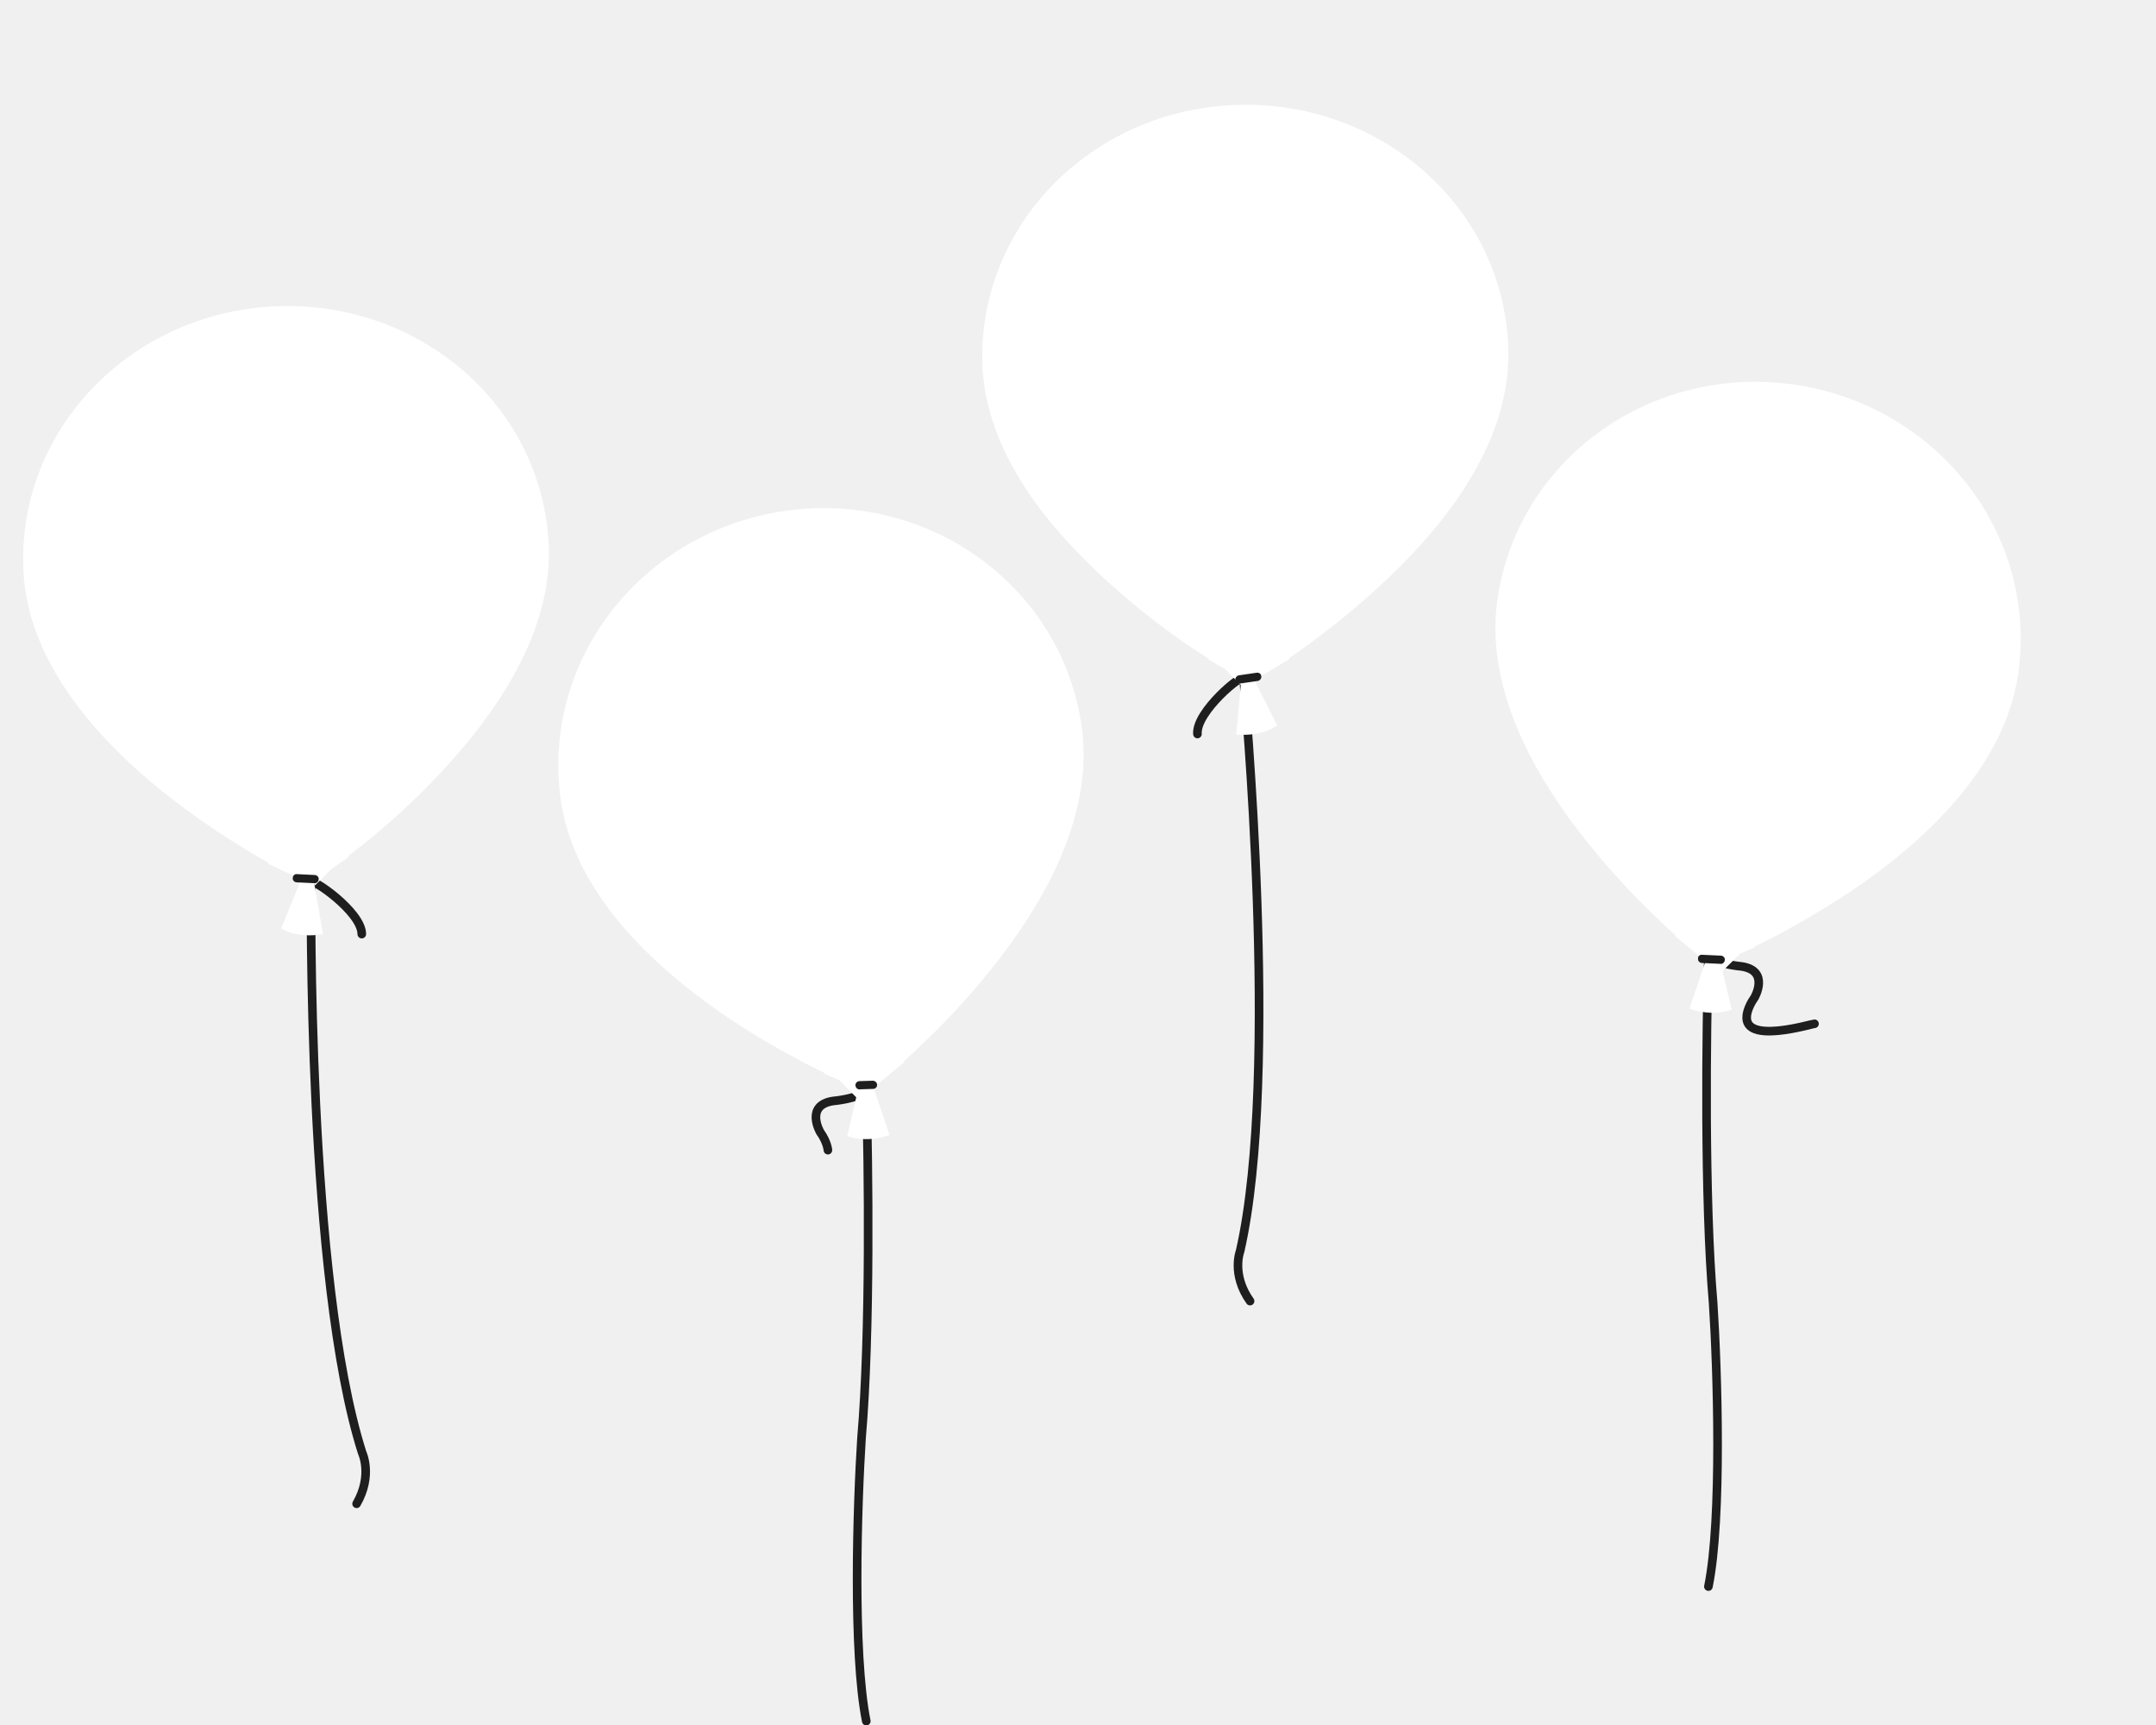
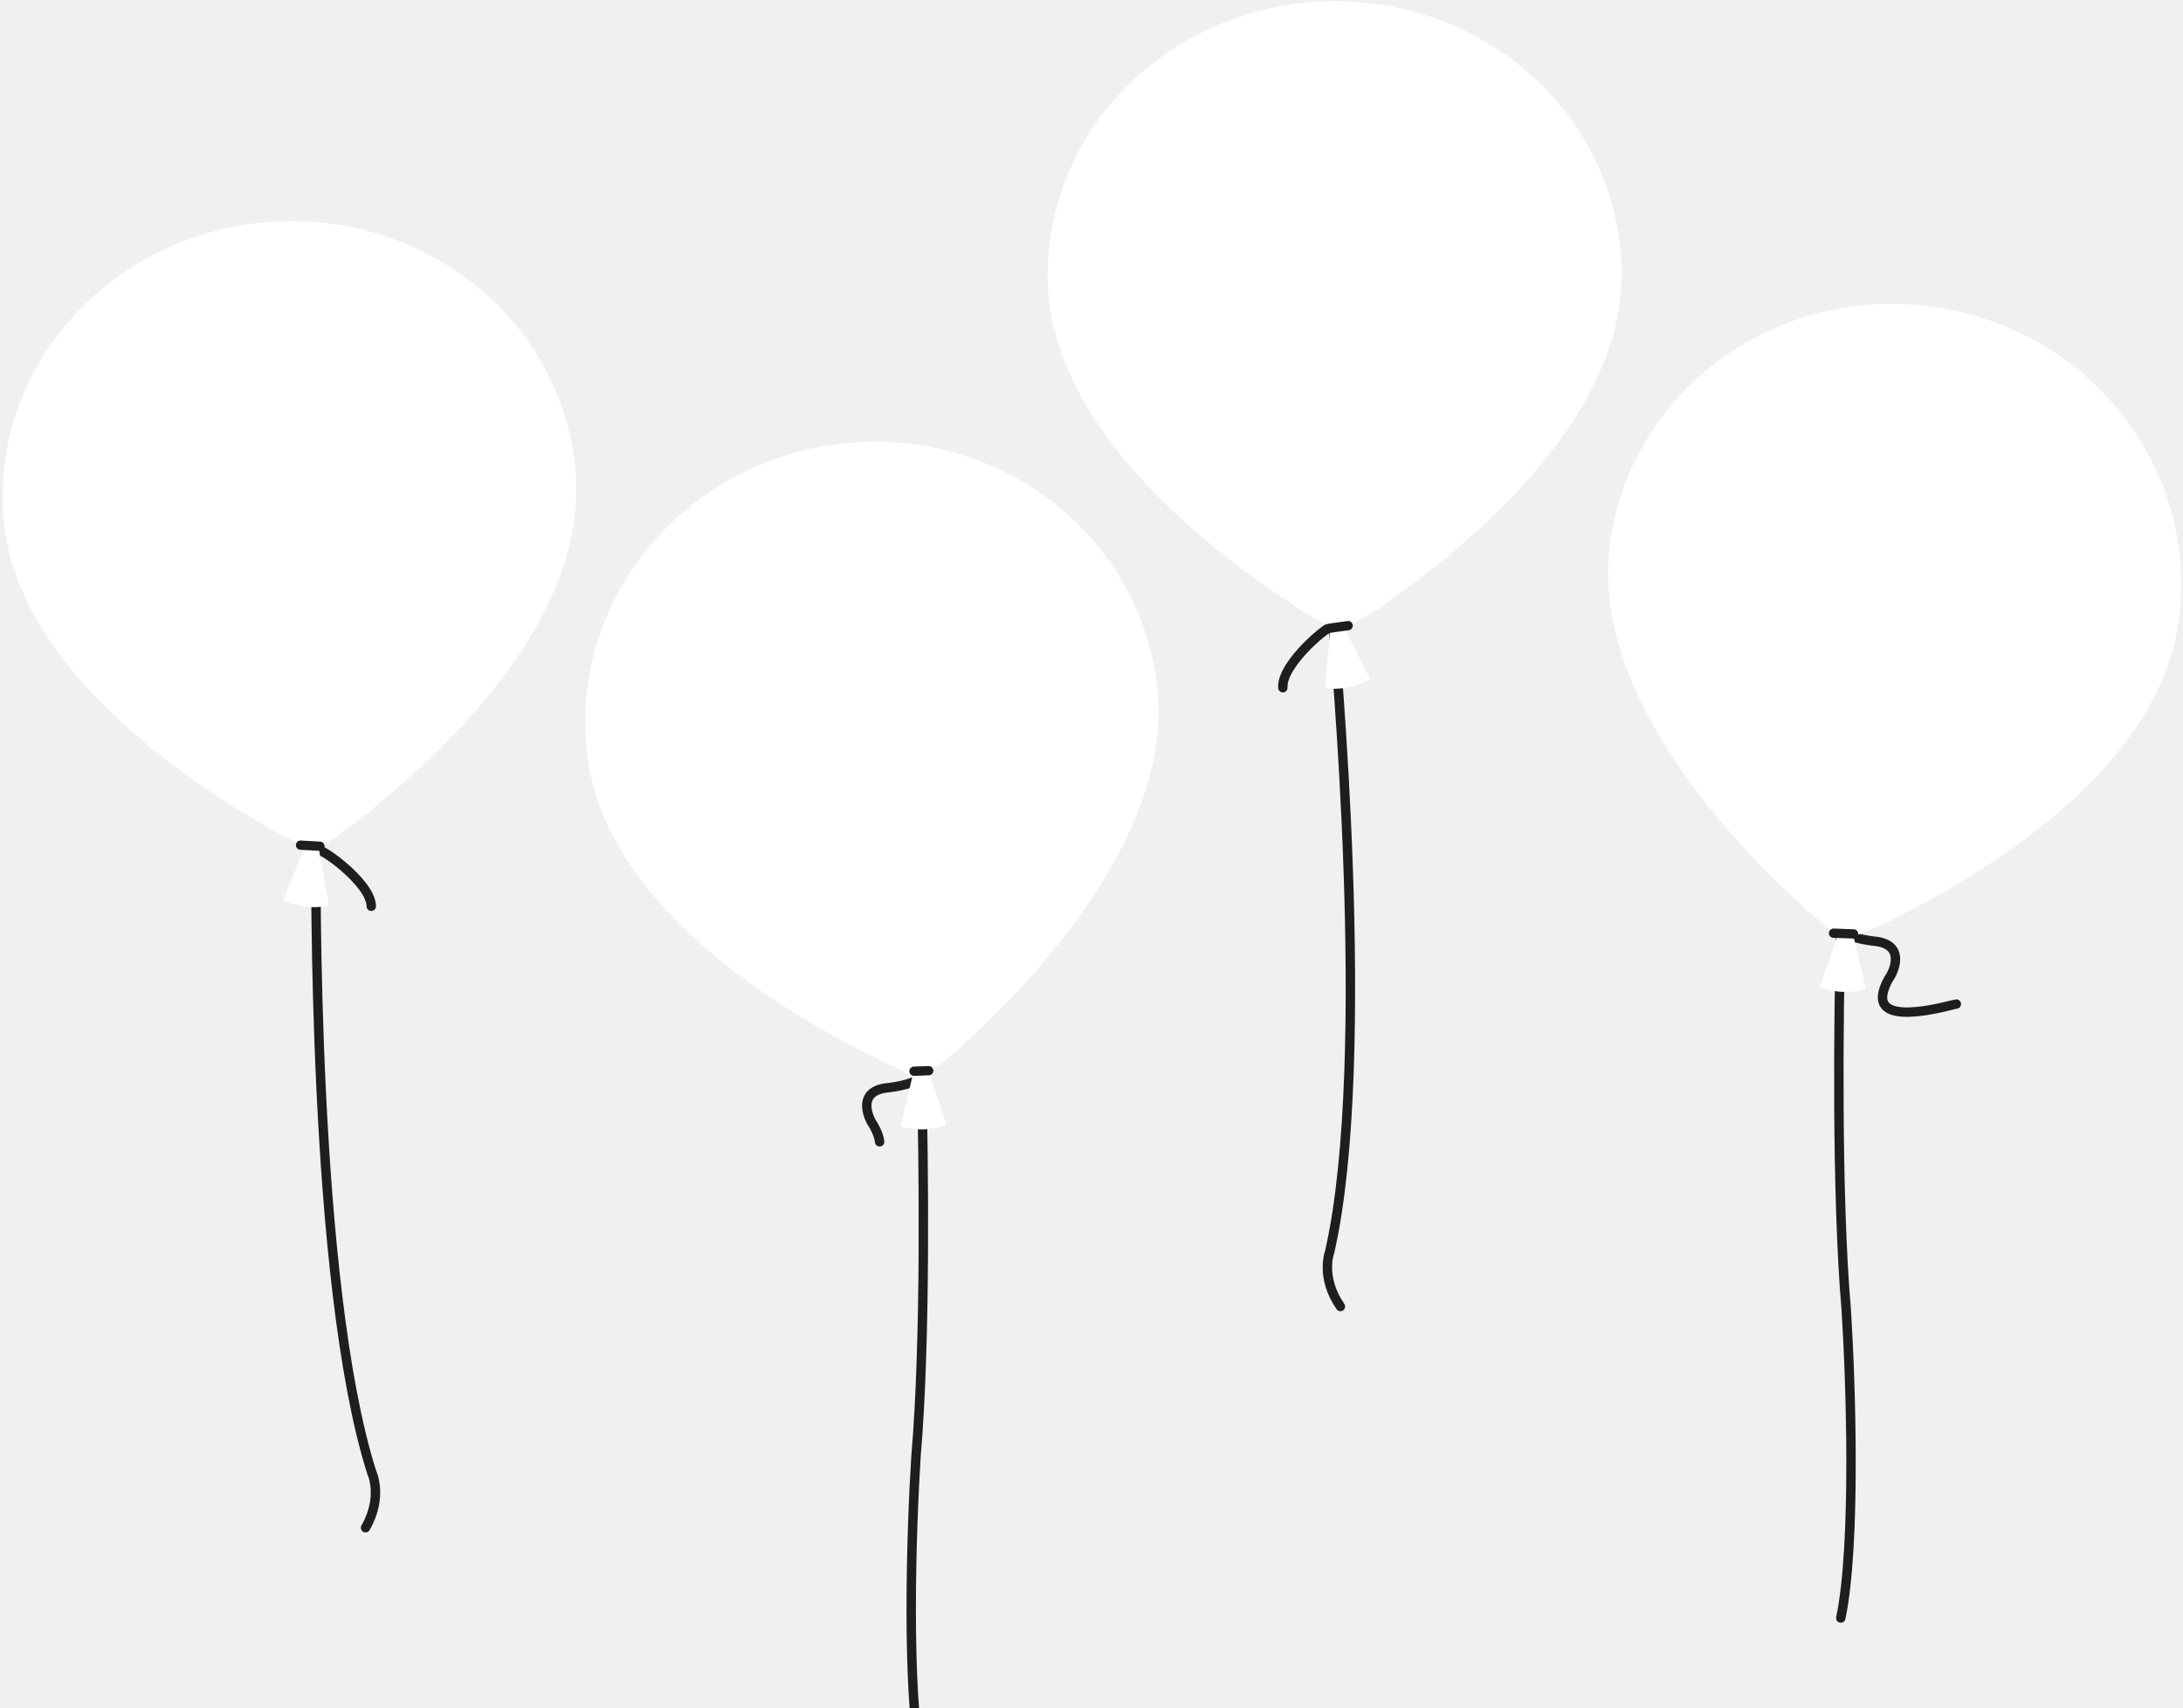
- <svg xmlns="http://www.w3.org/2000/svg" version="1.1" id="Layer_1" x="0" y="0" viewBox="0 0 500 400" xml:space="preserve">
-   <style>
-     .st0{fill:none;stroke:#1e1e1e;stroke-width:2;stroke-linecap:round;stroke-linejoin:round}.st1{stroke:#fff;stroke-width:10}.st1,.st2{fill:#fff}.st3{fill:#1e1e1e}
-   </style>
-   <path class="st0" d="M83.9 216.6c0-5.2-11.9-13.3-11.8-12 .1 1.3-1 91.9 11.9 132.3 0 0 2.5 5.2-1.3 11.8" />
-   <path class="st1" d="m71 193.4-2.2 4.5 2.7 1.3 2.4-1.7-2.9-4.1zm0 0 2.8 4.1.1-.1c.1-.1.3-.2.4-.3.4-.3.9-.7 1.6-1.2 1.9-1.4 3.8-2.9 5.7-4.4 4.7-3.8 10.9-9.2 17-15.8 6.1-6.5 12.3-14.3 16.8-22.7 4.5-8.4 7.5-17.8 6.8-27.6-2.1-29.7-29-51.4-59.6-49.3-30.6 2.1-54.2 27.4-52.1 57.1.7 9.7 5 18.6 10.6 26.3 5.6 7.7 12.8 14.6 19.8 20.2s13.9 10.1 19 13.2c2 1.2 4.1 2.4 6.2 3.6l1.8.9.5.2.1.1c.3.2.3.2 2.5-4.3z" />
-   <path class="st2" d="m70.9 201.3-5.7 14s3.6 2.4 9.7 1.3l-2.6-15.1-1.4-.2z" />
-   <path class="st3" d="m68.9 202.7 4.1.2c.5 0 1 .5.9 1 0 .5-.5 1-1 .9l-4.1-.2c-.5 0-1-.5-.9-1 0-.6.5-1 1-.9z" />
-   <path class="st0" d="M192 266.7s-.1-1.8-1.8-4.2c0 0-3.6-6.2 3-7.2 0 0 5.9-.5 7.7-2.4.5 16.8 1 56.3-1.1 80.5-1 15.3-2.1 49.9 1.1 65.7" />
-   <path class="st1" d="m199.5 241.7 3.2 3.9-2.3 1.9-2.8-1.2 1.9-4.6zm0 0c-.6 1.5-1.3 3.1-2 4.6l-.1-.1c-.8-.3-1.6-.7-2.3-1.1-2.2-1-4.3-2.1-6.5-3.2-5.3-2.8-12.6-6.9-19.9-12.1-14.4-10.2-30.9-25.7-33.7-45-4.2-29.9 17.5-57.1 47.9-61.4 30.4-4.3 58.8 15.9 63 45.8 2.7 19.3-8.9 38.7-20 52.5-5.7 7.1-11.4 13-15.8 17.1-1.7 1.7-3.5 3.3-5.3 4.9-.6.6-1.3 1.1-1.9 1.7l-.1.1c-.2.1-.2.1-3.3-3.8z" />
-   <path class="st2" d="m199.9 248.7-3.4 14.7s4 1.8 9.8-.2l-4.9-14.5h-1.5z" />
-   <path class="st3" d="m202.4 250.6-3.1.1c-.5 0-1 .5-.9 1 0 .5.5 1 1 .9l3.1-.1c.5 0 1-.5.9-1 0-.5-.5-.9-1-.9z" />
-   <path class="st0" d="M277.7 170.2c-.4-5.2 10.7-14.3 10.7-12.9 0 1.3 8.6 91.5-.8 132.8 0 0-2.1 5.4 2.3 11.6" />
-   <path class="st1" d="m289.6 146.8 2.6 4.3-2.5 1.5-2.6-1.5 2.5-4.3zm0 0-2.5 4.3-.1-.1c-.7-.4-1.5-.9-2.2-1.3l-6-3.9c-5-3.4-11.6-8.3-18.2-14.3s-13.5-13.2-18.7-21.2c-5.2-8-9-17.2-9.1-26.9-.4-29.8 24.6-53.7 55.3-54.1s56.3 22.7 56.7 52.5c.1 9.7-3.4 19-8.4 27.1-5 8.2-11.6 15.6-18.1 21.7-6.5 6.2-13 11.3-17.8 14.8-1.9 1.4-3.9 2.8-5.9 4.1-.7.5-1.3.8-1.7 1.1l-.5.3-.1.1c-.1.1-.1.1-2.7-4.2z" />
-   <path class="st2" d="m289.4 154.8 6.8 13.4s-3.4 2.7-9.5 2.1l1.4-15.2 1.3-.3z" />
-   <path class="st3" d="m291.4 156-4.1.6c-.5.1-.9.6-.8 1.1.1.5.6.9 1.1.8l4.1-.6c.5-.1.9-.6.8-1.1 0-.5-.5-.9-1.1-.8z" />
-   <path class="st0" d="M420.8 237.4c-.7 0-16.5 4.9-15.7-1.9 0 0 .1-1.8 1.8-4.2 0 0 3.6-6.2-3-7.2 0 0-5.9-.5-7.7-2.4-.5 16.8-1 56.3 1.1 80.5 1 15.3 2.1 49.9-1.1 65.7" />
-   <path class="st1" d="m398.6 212.4-3.2 3.9 2.3 1.9 2.8-1.2-1.9-4.6zm0 0 2 4.6.1-.1c.8-.3 1.6-.7 2.3-1.1 2.2-1 4.3-2.1 6.5-3.2 5.3-2.8 12.5-6.9 19.9-12.1 14.4-10.2 30.9-25.7 33.7-45 4.2-29.9-17.5-57.1-47.9-61.4-30.4-4.3-58.8 15.9-63 45.8-2.7 19.3 8.9 38.7 20 52.5 5.7 7.1 11.4 13 15.8 17.1 1.7 1.7 3.5 3.3 5.3 4.9.6.6 1.3 1.1 1.9 1.7l.1.1c.1.1.1.1 3.3-3.8z" />
-   <path class="st2" d="m398.1 219.4 3.5 14.7s-4 1.8-9.8-.2l4.9-14.5h1.4z" />
-   <path class="st3" d="m394.8 221.4 4.3.2c.5 0 1 .5.9 1 0 .5-.5 1-1 .9l-4.3-.2c-.5 0-1-.5-.9-1-.1-.5.4-1 1-.9z" />
+ <svg xmlns="http://www.w3.org/2000/svg" viewBox="0 0 464 363" fill="none">
+   <path d="M78.913 192.621c-.04-5.218-11.878-13.339-11.788-11.996.091 1.343-.955 91.866 11.876 132.297 0 0 2.504 5.168-1.301 11.789" stroke="#1E1E1E" stroke-width="2" stroke-linecap="round" stroke-linejoin="round" />
+   <path d="m66.025 169.397-2.246 4.468 2.651 1.332 2.44-1.688-2.846-4.112Zm0 0c2.845 4.112 2.846 4.111 2.848 4.11l.003-.003.01-.007.035-.024.121-.085c.103-.073.252-.177.442-.313.38-.273.927-.67 1.617-1.183a166.555 166.555 0 0 0 5.664-4.421c4.653-3.79 10.85-9.22 16.993-15.763 6.126-6.526 12.309-14.278 16.824-22.723 4.508-8.431 7.509-17.846 6.829-27.564-2.078-29.724-29.002-51.417-59.586-49.278C27.241 54.282 3.6 79.51 5.677 109.235c.68 9.718 4.962 18.622 10.6 26.344 5.646 7.735 12.848 14.551 19.822 20.161 6.993 5.625 13.887 10.139 19.021 13.244a165.576 165.576 0 0 0 6.225 3.59 103.129 103.129 0 0 0 2.247 1.195l.131.067.038.019.011.006.004.002c.002.001.003.002 2.248-4.466Z" fill="#fff" stroke="#fff" stroke-width="10" />
+   <path d="m65.879 177.285-5.663 13.965s3.649 2.391 9.688 1.26l-2.642-15.065-1.383-.16Z" fill="#fff" />
+   <rect x="62.953" y="178.598" width="6.106" height="1.97" rx=".985" transform="rotate(3.18 62.953 178.598)" fill="#1E1E1E" />
+   <path d="M186.961 242.688s-.127-1.806-1.751-4.234c0 0-3.577-6.178 2.952-7.191 0 0 5.908-.507 7.694-2.372.492 16.768.952 56.344-1.149 80.507-.986 15.32-2.136 49.902 1.149 65.66" stroke="#1E1E1E" stroke-width="2" stroke-linecap="round" stroke-linejoin="round" />
+   <path d="m194.464 217.687 3.154 3.881-2.341 1.902-2.774-1.184 1.961-4.599Zm0 0a816.555 816.555 0 0 1-1.964 4.598l-.004-.002-.012-.005-.039-.016-.136-.059a112.689 112.689 0 0 1-2.328-1.058 164.825 164.825 0 0 1-6.469-3.213c-5.347-2.796-12.55-6.899-19.93-12.121-14.417-10.199-30.946-25.657-33.662-44.98-4.198-29.869 17.489-57.102 47.927-61.38 30.439-4.277 58.792 15.922 62.99 45.792 2.715 19.323-8.913 38.738-19.96 52.515-5.655 7.054-11.447 12.984-15.817 17.146a165.602 165.602 0 0 1-5.333 4.871 111.123 111.123 0 0 1-1.997 1.701l-.063.052-.033.027-.01.008-.004.003c-.001.001-.002.002-3.156-3.879Z" fill="#fff" stroke="#fff" stroke-width="10" />
+   <path d="m194.905 224.66-3.449 14.669s3.972 1.802 9.766-.244l-4.926-14.48-1.391.055Z" fill="#fff" />
+   <rect width="5.103" height="1.97" rx=".985" transform="scale(-1 1) rotate(2.085 -6324.149 -5336.641)" fill="#1E1E1E" />
+   <path d="M272.674 146.172c-.395-5.204 10.723-14.284 10.745-12.938.022 1.345 8.621 91.465-.79 132.827 0 0-2.064 5.358 2.28 11.638" stroke="#1E1E1E" stroke-width="2" stroke-linecap="round" stroke-linejoin="round" />
+   <path d="m284.568 122.79 2.611 4.265-2.531 1.549-2.572-1.479 2.492-4.335Zm0 0c-2.492 4.335-2.493 4.334-2.495 4.333l-.004-.002-.011-.006-.036-.021-.128-.075a106.955 106.955 0 0 1-2.176-1.319 165.633 165.633 0 0 1-6.014-3.933c-4.952-3.388-11.582-8.281-18.249-14.289-6.649-5.992-13.458-13.2-18.662-21.24-5.197-8.025-8.973-17.156-9.107-26.897-.41-29.793 24.609-53.658 55.265-54.08 30.656-.422 56.321 22.745 56.731 52.539.135 9.74-3.389 18.972-8.362 27.138-4.982 8.179-11.589 15.572-18.071 21.745-6.499 6.189-12.991 11.263-17.849 14.786a167.49 167.49 0 0 1-5.903 4.096c-.718.474-1.287.84-1.681 1.091l-.458.288a9.846 9.846 0 0 0-.126.078l-.036.022-.011.007-.003.002c-.002.001-.003.002-2.614-4.263Z" fill="#fff" stroke="#fff" stroke-width="10" />
+   <path d="m284.383 130.802 6.808 13.443s-3.436 2.688-9.549 2.064l1.376-15.233 1.365-.274Z" fill="#fff" />
+   <rect width="6.106" height="1.97" rx=".985" transform="scale(-1 1) rotate(7.968 -1090.36 -1997.313)" fill="#1E1E1E" />
+   <path d="M415.822 213.413c-.66 0-16.451 4.903-15.663-1.87 0 0 .126-1.807 1.751-4.235 0 0 3.577-6.177-2.952-7.19 0 0-5.909-.508-7.694-2.372-.493 16.767-.952 56.343 1.149 80.506.985 15.321 2.135 49.902-1.149 65.66" stroke="#1E1E1E" stroke-width="2" stroke-linecap="round" stroke-linejoin="round" />
+   <path d="m393.572 188.375-3.154 3.88 2.341 1.903 2.775-1.184-1.962-4.599Zm0 0c1.962 4.599 1.963 4.599 1.965 4.598l.004-.002.012-.005.039-.017.136-.059a113.778 113.778 0 0 0 2.328-1.058 164.53 164.53 0 0 0 6.469-3.212c5.347-2.796 12.549-6.9 19.93-12.121 14.416-10.2 30.946-25.657 33.661-44.98 4.198-29.87-17.489-57.102-47.927-61.38-30.439-4.278-58.791 15.922-62.989 45.792-2.716 19.323 8.912 38.737 19.959 52.515 5.656 7.054 11.448 12.984 15.817 17.146a166.688 166.688 0 0 0 5.333 4.871 117.548 117.548 0 0 0 1.997 1.7l.064.053.032.026.011.008.003.003c.001.001.002.002 3.156-3.878Z" fill="#fff" stroke="#fff" stroke-width="10" />
+   <path d="m393.123 195.432 3.45 14.669s-3.973 1.802-9.767-.244l4.927-14.48 1.39.055Z" fill="#fff" />
+   <rect x="388.766" y="197.329" width="6.234" height="1.97" rx=".985" transform="rotate(2.085 388.766 197.329)" fill="#1E1E1E" />
</svg>
